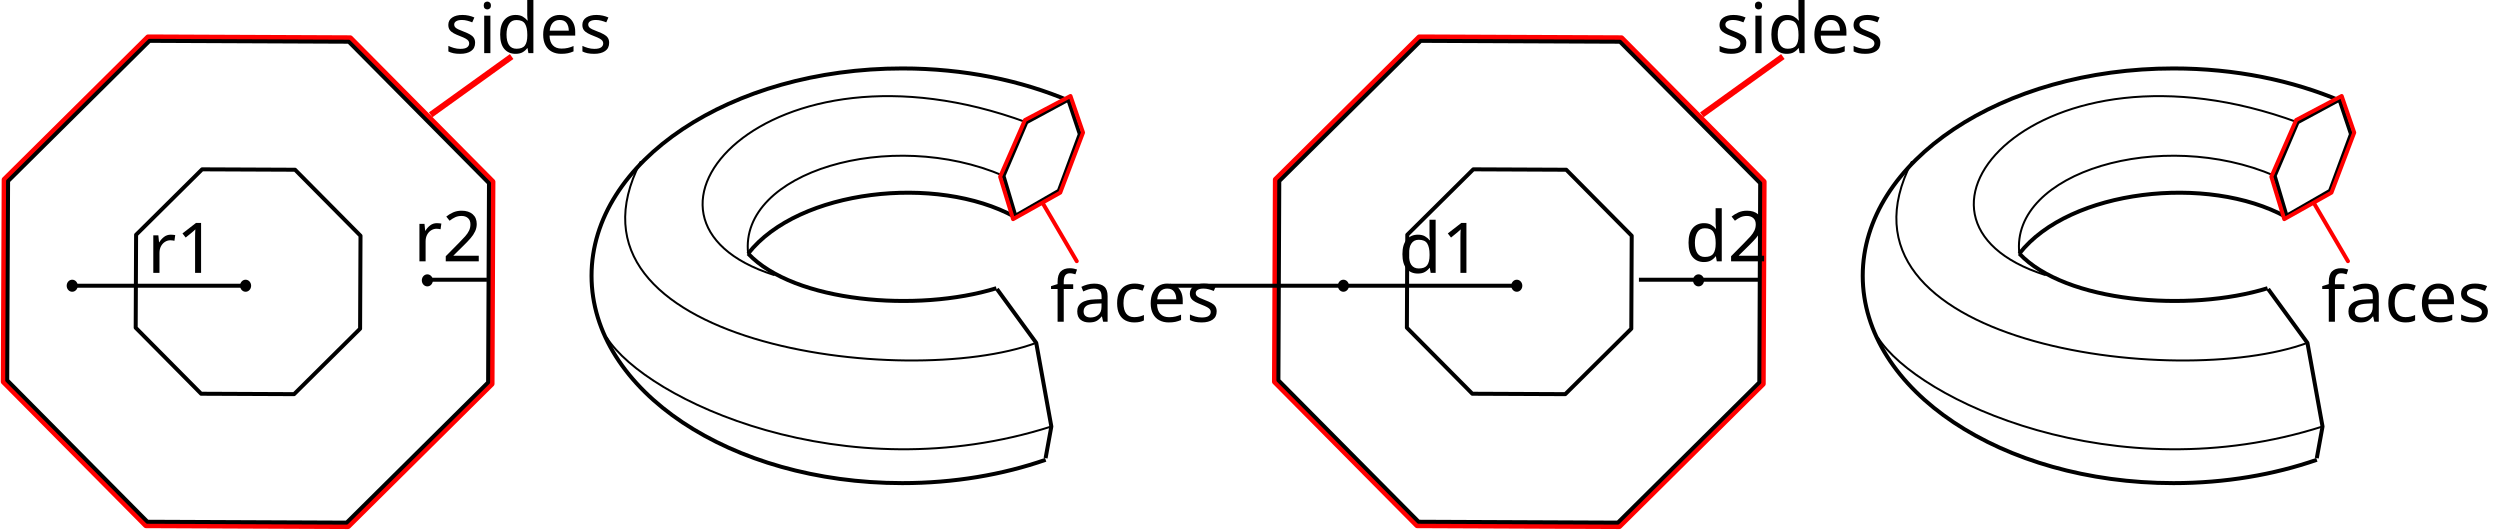
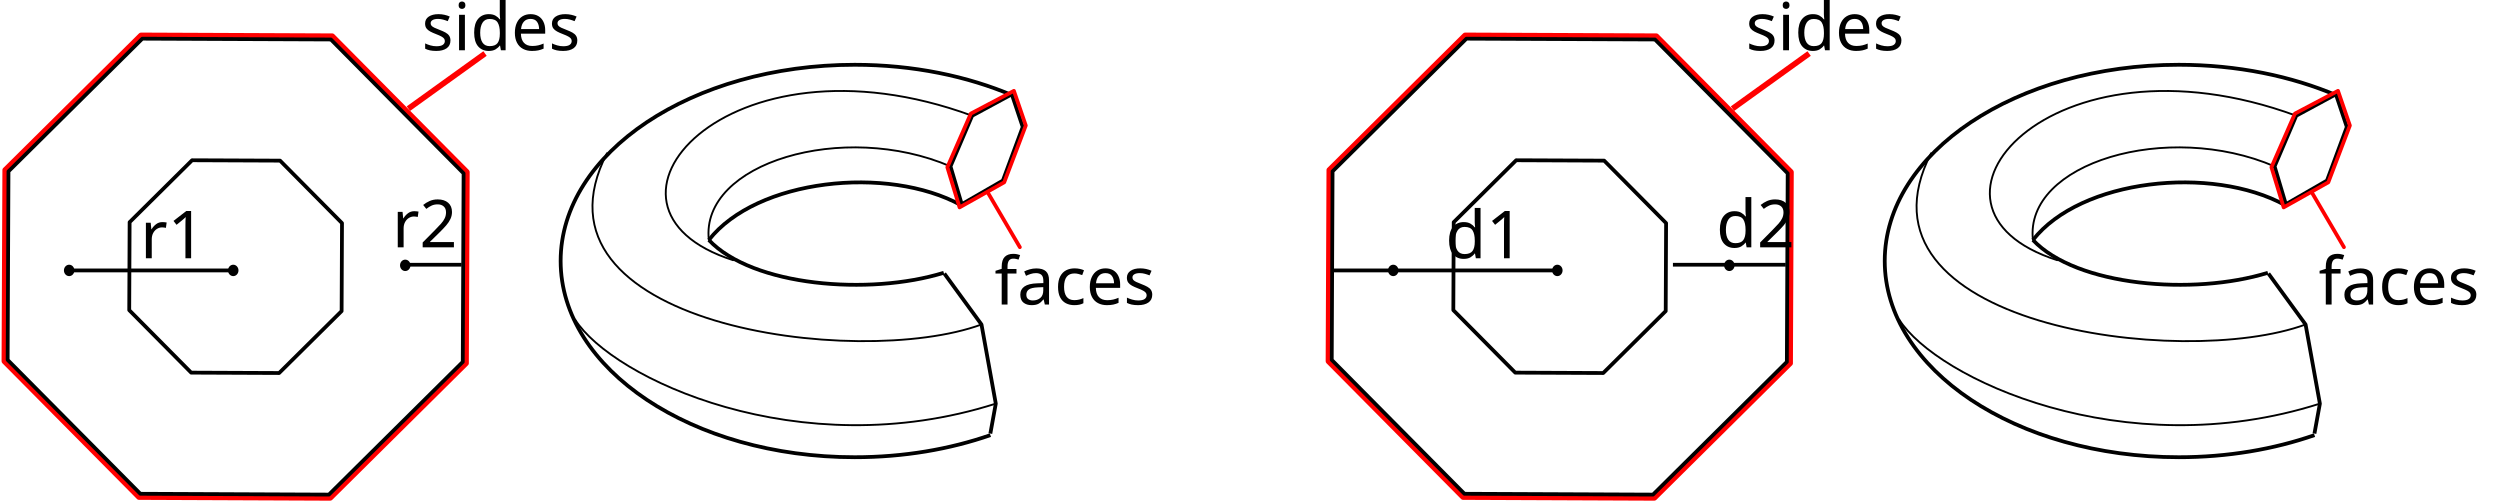
- <svg xmlns="http://www.w3.org/2000/svg" width="353mm" height="74.702mm" viewBox="0 0 1250 264.693" id="svg4208" version="1.1">
+ <svg xmlns="http://www.w3.org/2000/svg" width="373mm" height="74.702mm" viewBox="0 0 1320 264.693" id="svg4208" version="1.1">
  <defs id="defs4210" />
  <g id="layer1" transform="translate(-116.8779,-294.7704)">
    <path style="opacity:1;fill:none;fill-opacity:1;fill-rule:evenodd;stroke:#000000;stroke-width:2;stroke-linecap:butt;stroke-linejoin:round;stroke-miterlimit:4;stroke-dasharray:none;stroke-dashoffset:0;stroke-opacity:1" d="m 329.389,434.73 30.722,0" id="path4815" />
    <path transform="matrix(0.9175369,-0.3753743,0.3753743,0.9175369,-150.3462,124.0126)" d="m 340.142,534.55 -94.2,39.019 -94.2,-39.019 -39.019,-94.2 39.019,-94.2 94.2,-39.019 94.2,39.019 39.019,94.2 z" id="path4762" style="opacity:1;fill:none;fill-opacity:1;fill-rule:evenodd;stroke:#ff0000;stroke-width:3.026;stroke-linecap:round;stroke-linejoin:round;stroke-miterlimit:4;stroke-dasharray:none;stroke-dashoffset:0;stroke-opacity:1" />
    <path style="opacity:1;fill:none;fill-opacity:1;fill-rule:evenodd;stroke:#000000;stroke-width:2.046;stroke-linecap:butt;stroke-linejoin:round;stroke-miterlimit:4;stroke-dasharray:none;stroke-dashoffset:0;stroke-opacity:1" id="path4760" d="m 340.142,534.55 -94.2,39.019 -94.2,-39.019 -39.019,-94.2 39.019,-94.2 94.2,-39.019 94.2,39.019 39.019,94.2 z" transform="matrix(0.9046787,-0.3701139,0.3701139,0.9046787,-144.8674,128.381)" />
    <path style="opacity:1;fill:none;fill-opacity:1;fill-rule:evenodd;stroke:#ff0000;stroke-width:3;stroke-linecap:butt;stroke-linejoin:round;stroke-miterlimit:4;stroke-dasharray:none;stroke-dashoffset:0;stroke-opacity:1" d="m 331.951,352.209 40.516,-29.143" id="path4764" />
    <text xml:space="preserve" style="font-style:normal;font-variant:normal;font-weight:normal;font-stretch:normal;font-size:35px;line-height:125%;font-family:sans-serif;-inkscape-font-specification:sans-serif;letter-spacing:0px;word-spacing:0px;fill:#000000;fill-opacity:1;stroke:none;stroke-width:1px;stroke-linecap:butt;stroke-linejoin:miter;stroke-opacity:1" x="339" y="321.362" id="text4770">
      <tspan id="tspan4772" x="339" y="321.362">sides</tspan>
    </text>
    <path style="opacity:1;fill:none;fill-opacity:1;fill-rule:evenodd;stroke:#000000;stroke-width:4.385;stroke-linecap:round;stroke-linejoin:round;stroke-miterlimit:4;stroke-dasharray:none;stroke-dashoffset:0;stroke-opacity:1" id="path4783" d="m 340.142,534.55 -94.2,39.019 -94.2,-39.019 -39.019,-94.2 39.019,-94.2 94.2,-39.019 94.2,39.019 39.019,94.2 z" transform="matrix(0.4221617,-0.1727109,0.1727109,0.4221617,60.73025,292.308)" />
    <path style="opacity:1;fill:none;fill-opacity:1;fill-rule:evenodd;stroke:#000000;stroke-width:2;stroke-linecap:butt;stroke-linejoin:round;stroke-miterlimit:4;stroke-dasharray:none;stroke-dashoffset:0;stroke-opacity:1" d="m 152.611,437.73 86.389,0" id="path4785" />
    <ellipse ry="3.016" rx="2.764" cy="437.73" cx="152.611" id="path4146" style="opacity:1;fill:#000000;fill-opacity:1;fill-rule:evenodd;stroke:none;stroke-width:1;stroke-linecap:round;stroke-linejoin:round;stroke-miterlimit:4;stroke-dasharray:none;stroke-dashoffset:0;stroke-opacity:1" />
    <ellipse style="opacity:1;fill:#000000;fill-opacity:1;fill-rule:evenodd;stroke:none;stroke-width:1;stroke-linecap:round;stroke-linejoin:round;stroke-miterlimit:4;stroke-dasharray:none;stroke-dashoffset:0;stroke-opacity:1" id="ellipse4793" cx="239.361" cy="437.73" rx="2.764" ry="3.016" />
    <text xml:space="preserve" style="font-style:normal;font-variant:normal;font-weight:normal;font-stretch:normal;font-size:27.683px;line-height:125%;font-family:sans-serif;-inkscape-font-specification:sans-serif;letter-spacing:0px;word-spacing:0px;fill:#000000;fill-opacity:1;stroke:none;stroke-width:1px;stroke-linecap:butt;stroke-linejoin:miter;stroke-opacity:1" x="190.21" y="431.295" id="text4167">
      <tspan id="tspan4169" x="190.21" y="431.295" style="font-size:35px">r1</tspan>
    </text>
    <ellipse style="opacity:1;fill:#000000;fill-opacity:1;fill-rule:evenodd;stroke:none;stroke-width:1;stroke-linecap:round;stroke-linejoin:round;stroke-miterlimit:4;stroke-dasharray:none;stroke-dashoffset:0;stroke-opacity:1" id="ellipse4813" cx="330.288" cy="435.043" rx="2.764" ry="3.016" />
    <text id="text4817" y="425.534" x="323.358" style="font-style:normal;font-variant:normal;font-weight:normal;font-stretch:normal;font-size:27.683px;line-height:125%;font-family:sans-serif;-inkscape-font-specification:sans-serif;letter-spacing:0px;word-spacing:0px;fill:#000000;fill-opacity:1;stroke:none;stroke-width:1px;stroke-linecap:butt;stroke-linejoin:miter;stroke-opacity:1" xml:space="preserve">
      <tspan y="425.534" x="323.358" id="tspan4819" style="font-size:35px">r2</tspan>
    </text>
    <path style="opacity:1;fill:none;fill-opacity:1;fill-rule:evenodd;stroke:#000000;stroke-width:2;stroke-linecap:butt;stroke-linejoin:round;stroke-miterlimit:4;stroke-dasharray:none;stroke-dashoffset:0;stroke-opacity:1" d="m 639.638,524.81 c -21.459,7.457 -45.852,11.672 -71.721,11.672 -85.868,0 -155.479,-46.443 -155.479,-103.734 0,-57.291 69.61,-103.734 155.479,-103.734 30.844,0 59.59,5.992 83.765,16.327" id="path4832" />
    <path style="opacity:1;fill:none;fill-opacity:1;fill-rule:evenodd;stroke:#000000;stroke-width:2;stroke-linecap:butt;stroke-linejoin:round;stroke-miterlimit:4;stroke-dasharray:none;stroke-dashoffset:0;stroke-opacity:1" d="m 490.79,421.656 c 23.071,24.446 84.712,29.527 124.198,17.315" id="path4834" />
    <path style="opacity:1;fill:none;fill-opacity:1;fill-rule:evenodd;stroke:#000000;stroke-width:2;stroke-linecap:butt;stroke-linejoin:round;stroke-miterlimit:4;stroke-dasharray:none;stroke-dashoffset:0;stroke-opacity:1" d="m 490.79,421.656 c 25.215,-32.221 94.427,-39.766 133.368,-18.411" id="path4836" />
    <path style="opacity:1;fill:none;fill-opacity:1;fill-rule:evenodd;stroke:#000000;stroke-width:2;stroke-linecap:butt;stroke-linejoin:round;stroke-miterlimit:4;stroke-dasharray:none;stroke-dashoffset:0;stroke-opacity:1" d="m 615.278,439.381 19.643,26.93 7.565,41.847 -2.878,15.83" id="path4838" />
    <path style="opacity:1;fill:none;fill-opacity:1;fill-rule:evenodd;stroke:#000000;stroke-width:2;stroke-linecap:butt;stroke-linejoin:round;stroke-miterlimit:4;stroke-dasharray:none;stroke-dashoffset:0;stroke-opacity:1" d="m 624.491,402.75 -5.954,-20.015 11.444,-26.78 20.967,-11.343 5.784,17.278 -10.499,28.341 z" id="path4840" />
    <path style="opacity:1;fill:none;fill-opacity:1;fill-rule:evenodd;stroke:#000000;stroke-width:1;stroke-linecap:round;stroke-linejoin:round;stroke-miterlimit:4;stroke-dasharray:none;stroke-dashoffset:0;stroke-opacity:1" d="m 634.921,466.312 c -65.588,24.125 -244.668,0.287 -197.99,-90.504" id="path4849" />
    <path style="opacity:1;fill:none;fill-opacity:1;fill-rule:evenodd;stroke:#000000;stroke-width:1;stroke-linecap:round;stroke-linejoin:round;stroke-miterlimit:4;stroke-dasharray:none;stroke-dashoffset:0;stroke-opacity:1" d="M 642.486,508.158 C 538.519,541.285 439.687,494.704 420.1,463.736" id="path4851" />
    <path style="opacity:1;fill:none;fill-opacity:1;fill-rule:evenodd;stroke:#000000;stroke-width:1;stroke-linecap:round;stroke-linejoin:round;stroke-miterlimit:4;stroke-dasharray:none;stroke-dashoffset:0;stroke-opacity:1" d="M 629.98,355.955 C 499.802,308.105 416.964,404.727 503.617,432.319" id="path4853" />
    <path style="opacity:1;fill:none;fill-opacity:1;fill-rule:evenodd;stroke:#000000;stroke-width:1;stroke-linecap:round;stroke-linejoin:round;stroke-miterlimit:4;stroke-dasharray:none;stroke-dashoffset:0;stroke-opacity:1" d="M 618.536,382.735 C 562.003,358.404 486.158,380.88 490.79,421.656" id="path4855" />
    <path id="path4857" d="m 623.336,404.408 -6.465,-21.208 12.426,-28.377 22.767,-12.02 6.28,18.308 -11.4,30.031 z" style="opacity:1;fill:none;fill-opacity:1;fill-rule:evenodd;stroke:#ff0000;stroke-width:2;stroke-linecap:butt;stroke-linejoin:round;stroke-miterlimit:4;stroke-dasharray:none;stroke-dashoffset:0;stroke-opacity:1" />
    <path style="opacity:1;fill:none;fill-opacity:1;fill-rule:evenodd;stroke:#ff0000;stroke-width:2;stroke-linecap:round;stroke-linejoin:round;stroke-miterlimit:4;stroke-dasharray:none;stroke-dashoffset:0;stroke-opacity:1" d="m 638.428,396.841 16.772,28.596" id="path4859" />
    <text xml:space="preserve" style="font-style:normal;font-variant:normal;font-weight:normal;font-stretch:normal;font-size:35px;line-height:125%;font-family:sans-serif;-inkscape-font-specification:sans-serif;letter-spacing:0px;word-spacing:0px;fill:#000000;fill-opacity:1;stroke:none;stroke-width:1px;stroke-linecap:butt;stroke-linejoin:miter;stroke-opacity:1" x="641.798" y="455.751" id="text4770-4">
      <tspan id="tspan4772-9" x="641.798" y="455.751">faces</tspan>
    </text>
-     <g id="g_diameter" transform="translate(636,0)">
+     <g id="g_diameter" transform="translate(700,0)">
      <path style="opacity:1;fill:none;fill-opacity:1;fill-rule:evenodd;stroke:#000000;stroke-width:2;stroke-linecap:butt;stroke-linejoin:round;stroke-miterlimit:4;stroke-dasharray:none;stroke-dashoffset:0;stroke-opacity:1" d="m 300.464,434.73 59.646,0" id="d_path_d2" />
      <path transform="matrix(0.9175369,-0.3753743,0.3753743,0.9175369,-150.3462,124.0126)" d="m 340.142,534.55 -94.2,39.019 -94.2,-39.019 -39.019,-94.2 39.019,-94.2 94.2,-39.019 94.2,39.019 39.019,94.2 z" id="d_path4762" style="opacity:1;fill:none;fill-opacity:1;fill-rule:evenodd;stroke:#ff0000;stroke-width:3.026;stroke-linecap:round;stroke-linejoin:round;stroke-miterlimit:4;stroke-dasharray:none;stroke-dashoffset:0;stroke-opacity:1" />
      <path style="opacity:1;fill:none;fill-opacity:1;fill-rule:evenodd;stroke:#000000;stroke-width:2.046;stroke-linecap:butt;stroke-linejoin:round;stroke-miterlimit:4;stroke-dasharray:none;stroke-dashoffset:0;stroke-opacity:1" id="d_path4760" d="m 340.142,534.55 -94.2,39.019 -94.2,-39.019 -39.019,-94.2 39.019,-94.2 94.2,-39.019 94.2,39.019 39.019,94.2 z" transform="matrix(0.9046787,-0.3701139,0.3701139,0.9046787,-144.8674,128.381)" />
      <path style="opacity:1;fill:none;fill-opacity:1;fill-rule:evenodd;stroke:#ff0000;stroke-width:3;stroke-linecap:butt;stroke-linejoin:round;stroke-miterlimit:4;stroke-dasharray:none;stroke-dashoffset:0;stroke-opacity:1" d="m 331.951,352.209 40.516,-29.143" id="d_path4764" />
      <text xml:space="preserve" style="font-style:normal;font-variant:normal;font-weight:normal;font-stretch:normal;font-size:35px;line-height:125%;font-family:sans-serif;-inkscape-font-specification:sans-serif;letter-spacing:0px;word-spacing:0px;fill:#000000;fill-opacity:1;stroke:none;stroke-width:1px;stroke-linecap:butt;stroke-linejoin:miter;stroke-opacity:1" x="339" y="321.362" id="d_text_sides">
        <tspan id="d_tspan_sides" x="339" y="321.362">sides</tspan>
      </text>
      <path style="opacity:1;fill:none;fill-opacity:1;fill-rule:evenodd;stroke:#000000;stroke-width:4.385;stroke-linecap:round;stroke-linejoin:round;stroke-miterlimit:4;stroke-dasharray:none;stroke-dashoffset:0;stroke-opacity:1" id="d_path4783" d="m 340.142,534.55 -94.2,39.019 -94.2,-39.019 -39.019,-94.2 39.019,-94.2 94.2,-39.019 94.2,39.019 39.019,94.2 z" transform="matrix(0.4221617,-0.1727109,0.1727109,0.4221617,60.73025,292.308)" />
-       <path style="opacity:1;fill:none;fill-opacity:1;fill-rule:evenodd;stroke:#000000;stroke-width:2;stroke-linecap:butt;stroke-linejoin:round;stroke-miterlimit:4;stroke-dasharray:none;stroke-dashoffset:0;stroke-opacity:1" d="m 65.861,437.73 173.5,0" id="d_path_d1" />
+       <path style="opacity:1;fill:none;fill-opacity:1;fill-rule:evenodd;stroke:#000000;stroke-width:2;stroke-linecap:butt;stroke-linejoin:round;stroke-miterlimit:4;stroke-dasharray:none;stroke-dashoffset:0;stroke-opacity:1" d="m 120,437.73 119.361,0" id="d_path_d1" />
      <ellipse ry="3.016" rx="2.764" cy="437.73" cx="152.611" id="d_dot_center" style="opacity:1;fill:#000000;fill-opacity:1;fill-rule:evenodd;stroke:none;stroke-width:1;stroke-linecap:round;stroke-linejoin:round;stroke-miterlimit:4;stroke-dasharray:none;stroke-dashoffset:0;stroke-opacity:1" />
      <ellipse style="opacity:1;fill:#000000;fill-opacity:1;fill-rule:evenodd;stroke:none;stroke-width:1;stroke-linecap:round;stroke-linejoin:round;stroke-miterlimit:4;stroke-dasharray:none;stroke-dashoffset:0;stroke-opacity:1" id="d_dot_tube" cx="239.361" cy="437.73" rx="2.764" ry="3.016" />
      <text xml:space="preserve" style="font-style:normal;font-variant:normal;font-weight:normal;font-stretch:normal;font-size:27.683px;line-height:125%;font-family:sans-serif;-inkscape-font-specification:sans-serif;letter-spacing:0px;word-spacing:0px;fill:#000000;fill-opacity:1;stroke:none;stroke-width:1px;stroke-linecap:butt;stroke-linejoin:miter;stroke-opacity:1" x="180.21" y="431.295" id="d_text_d1">
        <tspan id="d_tspan_d1" x="180.21" y="431.295" style="font-size:35px">d1</tspan>
      </text>
      <ellipse style="opacity:1;fill:#000000;fill-opacity:1;fill-rule:evenodd;stroke:none;stroke-width:1;stroke-linecap:round;stroke-linejoin:round;stroke-miterlimit:4;stroke-dasharray:none;stroke-dashoffset:0;stroke-opacity:1" id="d_dot_d2" cx="330.288" cy="435.043" rx="2.764" ry="3.016" />
      <text xml:space="preserve" style="font-style:normal;font-variant:normal;font-weight:normal;font-stretch:normal;font-size:27.683px;line-height:125%;font-family:sans-serif;-inkscape-font-specification:sans-serif;letter-spacing:0px;word-spacing:0px;fill:#000000;fill-opacity:1;stroke:none;stroke-width:1px;stroke-linecap:butt;stroke-linejoin:miter;stroke-opacity:1" x="323.358" y="425.534" id="d_text_d2">
        <tspan y="425.534" x="323.358" id="d_tspan_d2" style="font-size:35px">d2</tspan>
      </text>
      <path style="opacity:1;fill:none;fill-opacity:1;fill-rule:evenodd;stroke:#000000;stroke-width:2;stroke-linecap:butt;stroke-linejoin:round;stroke-miterlimit:4;stroke-dasharray:none;stroke-dashoffset:0;stroke-opacity:1" d="m 639.638,524.81 c -21.459,7.457 -45.852,11.672 -71.721,11.672 -85.868,0 -155.479,-46.443 -155.479,-103.734 0,-57.291 69.61,-103.734 155.479,-103.734 30.844,0 59.59,5.992 83.765,16.327" id="d_path4832" />
      <path style="opacity:1;fill:none;fill-opacity:1;fill-rule:evenodd;stroke:#000000;stroke-width:2;stroke-linecap:butt;stroke-linejoin:round;stroke-miterlimit:4;stroke-dasharray:none;stroke-dashoffset:0;stroke-opacity:1" d="m 490.79,421.656 c 23.071,24.446 84.712,29.527 124.198,17.315" id="d_path4834" />
      <path style="opacity:1;fill:none;fill-opacity:1;fill-rule:evenodd;stroke:#000000;stroke-width:2;stroke-linecap:butt;stroke-linejoin:round;stroke-miterlimit:4;stroke-dasharray:none;stroke-dashoffset:0;stroke-opacity:1" d="m 490.79,421.656 c 25.215,-32.221 94.427,-39.766 133.368,-18.411" id="d_path4836" />
      <path style="opacity:1;fill:none;fill-opacity:1;fill-rule:evenodd;stroke:#000000;stroke-width:2;stroke-linecap:butt;stroke-linejoin:round;stroke-miterlimit:4;stroke-dasharray:none;stroke-dashoffset:0;stroke-opacity:1" d="m 615.278,439.381 19.643,26.93 7.565,41.847 -2.878,15.83" id="d_path4838" />
      <path style="opacity:1;fill:none;fill-opacity:1;fill-rule:evenodd;stroke:#000000;stroke-width:2;stroke-linecap:butt;stroke-linejoin:round;stroke-miterlimit:4;stroke-dasharray:none;stroke-dashoffset:0;stroke-opacity:1" d="m 624.491,402.75 -5.954,-20.015 11.444,-26.78 20.967,-11.343 5.784,17.278 -10.499,28.341 z" id="d_path4840" />
      <path style="opacity:1;fill:none;fill-opacity:1;fill-rule:evenodd;stroke:#000000;stroke-width:1;stroke-linecap:round;stroke-linejoin:round;stroke-miterlimit:4;stroke-dasharray:none;stroke-dashoffset:0;stroke-opacity:1" d="m 634.921,466.312 c -65.588,24.125 -244.668,0.287 -197.99,-90.504" id="d_path4849" />
      <path style="opacity:1;fill:none;fill-opacity:1;fill-rule:evenodd;stroke:#000000;stroke-width:1;stroke-linecap:round;stroke-linejoin:round;stroke-miterlimit:4;stroke-dasharray:none;stroke-dashoffset:0;stroke-opacity:1" d="M 642.486,508.158 C 538.519,541.285 439.687,494.704 420.1,463.736" id="d_path4851" />
      <path style="opacity:1;fill:none;fill-opacity:1;fill-rule:evenodd;stroke:#000000;stroke-width:1;stroke-linecap:round;stroke-linejoin:round;stroke-miterlimit:4;stroke-dasharray:none;stroke-dashoffset:0;stroke-opacity:1" d="M 629.98,355.955 C 499.802,308.105 416.964,404.727 503.617,432.319" id="d_path4853" />
      <path style="opacity:1;fill:none;fill-opacity:1;fill-rule:evenodd;stroke:#000000;stroke-width:1;stroke-linecap:round;stroke-linejoin:round;stroke-miterlimit:4;stroke-dasharray:none;stroke-dashoffset:0;stroke-opacity:1" d="M 618.536,382.735 C 562.003,358.404 486.158,380.88 490.79,421.656" id="d_path4855" />
      <path id="d_path4857" d="m 623.336,404.408 -6.465,-21.208 12.426,-28.377 22.767,-12.02 6.28,18.308 -11.4,30.031 z" style="opacity:1;fill:none;fill-opacity:1;fill-rule:evenodd;stroke:#ff0000;stroke-width:2;stroke-linecap:butt;stroke-linejoin:round;stroke-miterlimit:4;stroke-dasharray:none;stroke-dashoffset:0;stroke-opacity:1" />
      <path style="opacity:1;fill:none;fill-opacity:1;fill-rule:evenodd;stroke:#ff0000;stroke-width:2;stroke-linecap:round;stroke-linejoin:round;stroke-miterlimit:4;stroke-dasharray:none;stroke-dashoffset:0;stroke-opacity:1" d="m 638.428,396.841 16.772,28.596" id="d_path4859" />
      <text xml:space="preserve" style="font-style:normal;font-variant:normal;font-weight:normal;font-stretch:normal;font-size:35px;line-height:125%;font-family:sans-serif;-inkscape-font-specification:sans-serif;letter-spacing:0px;word-spacing:0px;fill:#000000;fill-opacity:1;stroke:none;stroke-width:1px;stroke-linecap:butt;stroke-linejoin:miter;stroke-opacity:1" x="641.798" y="455.751" id="d_text_faces">
        <tspan id="d_tspan_faces" x="641.798" y="455.751">faces</tspan>
      </text>
    </g>
  </g>
</svg>
